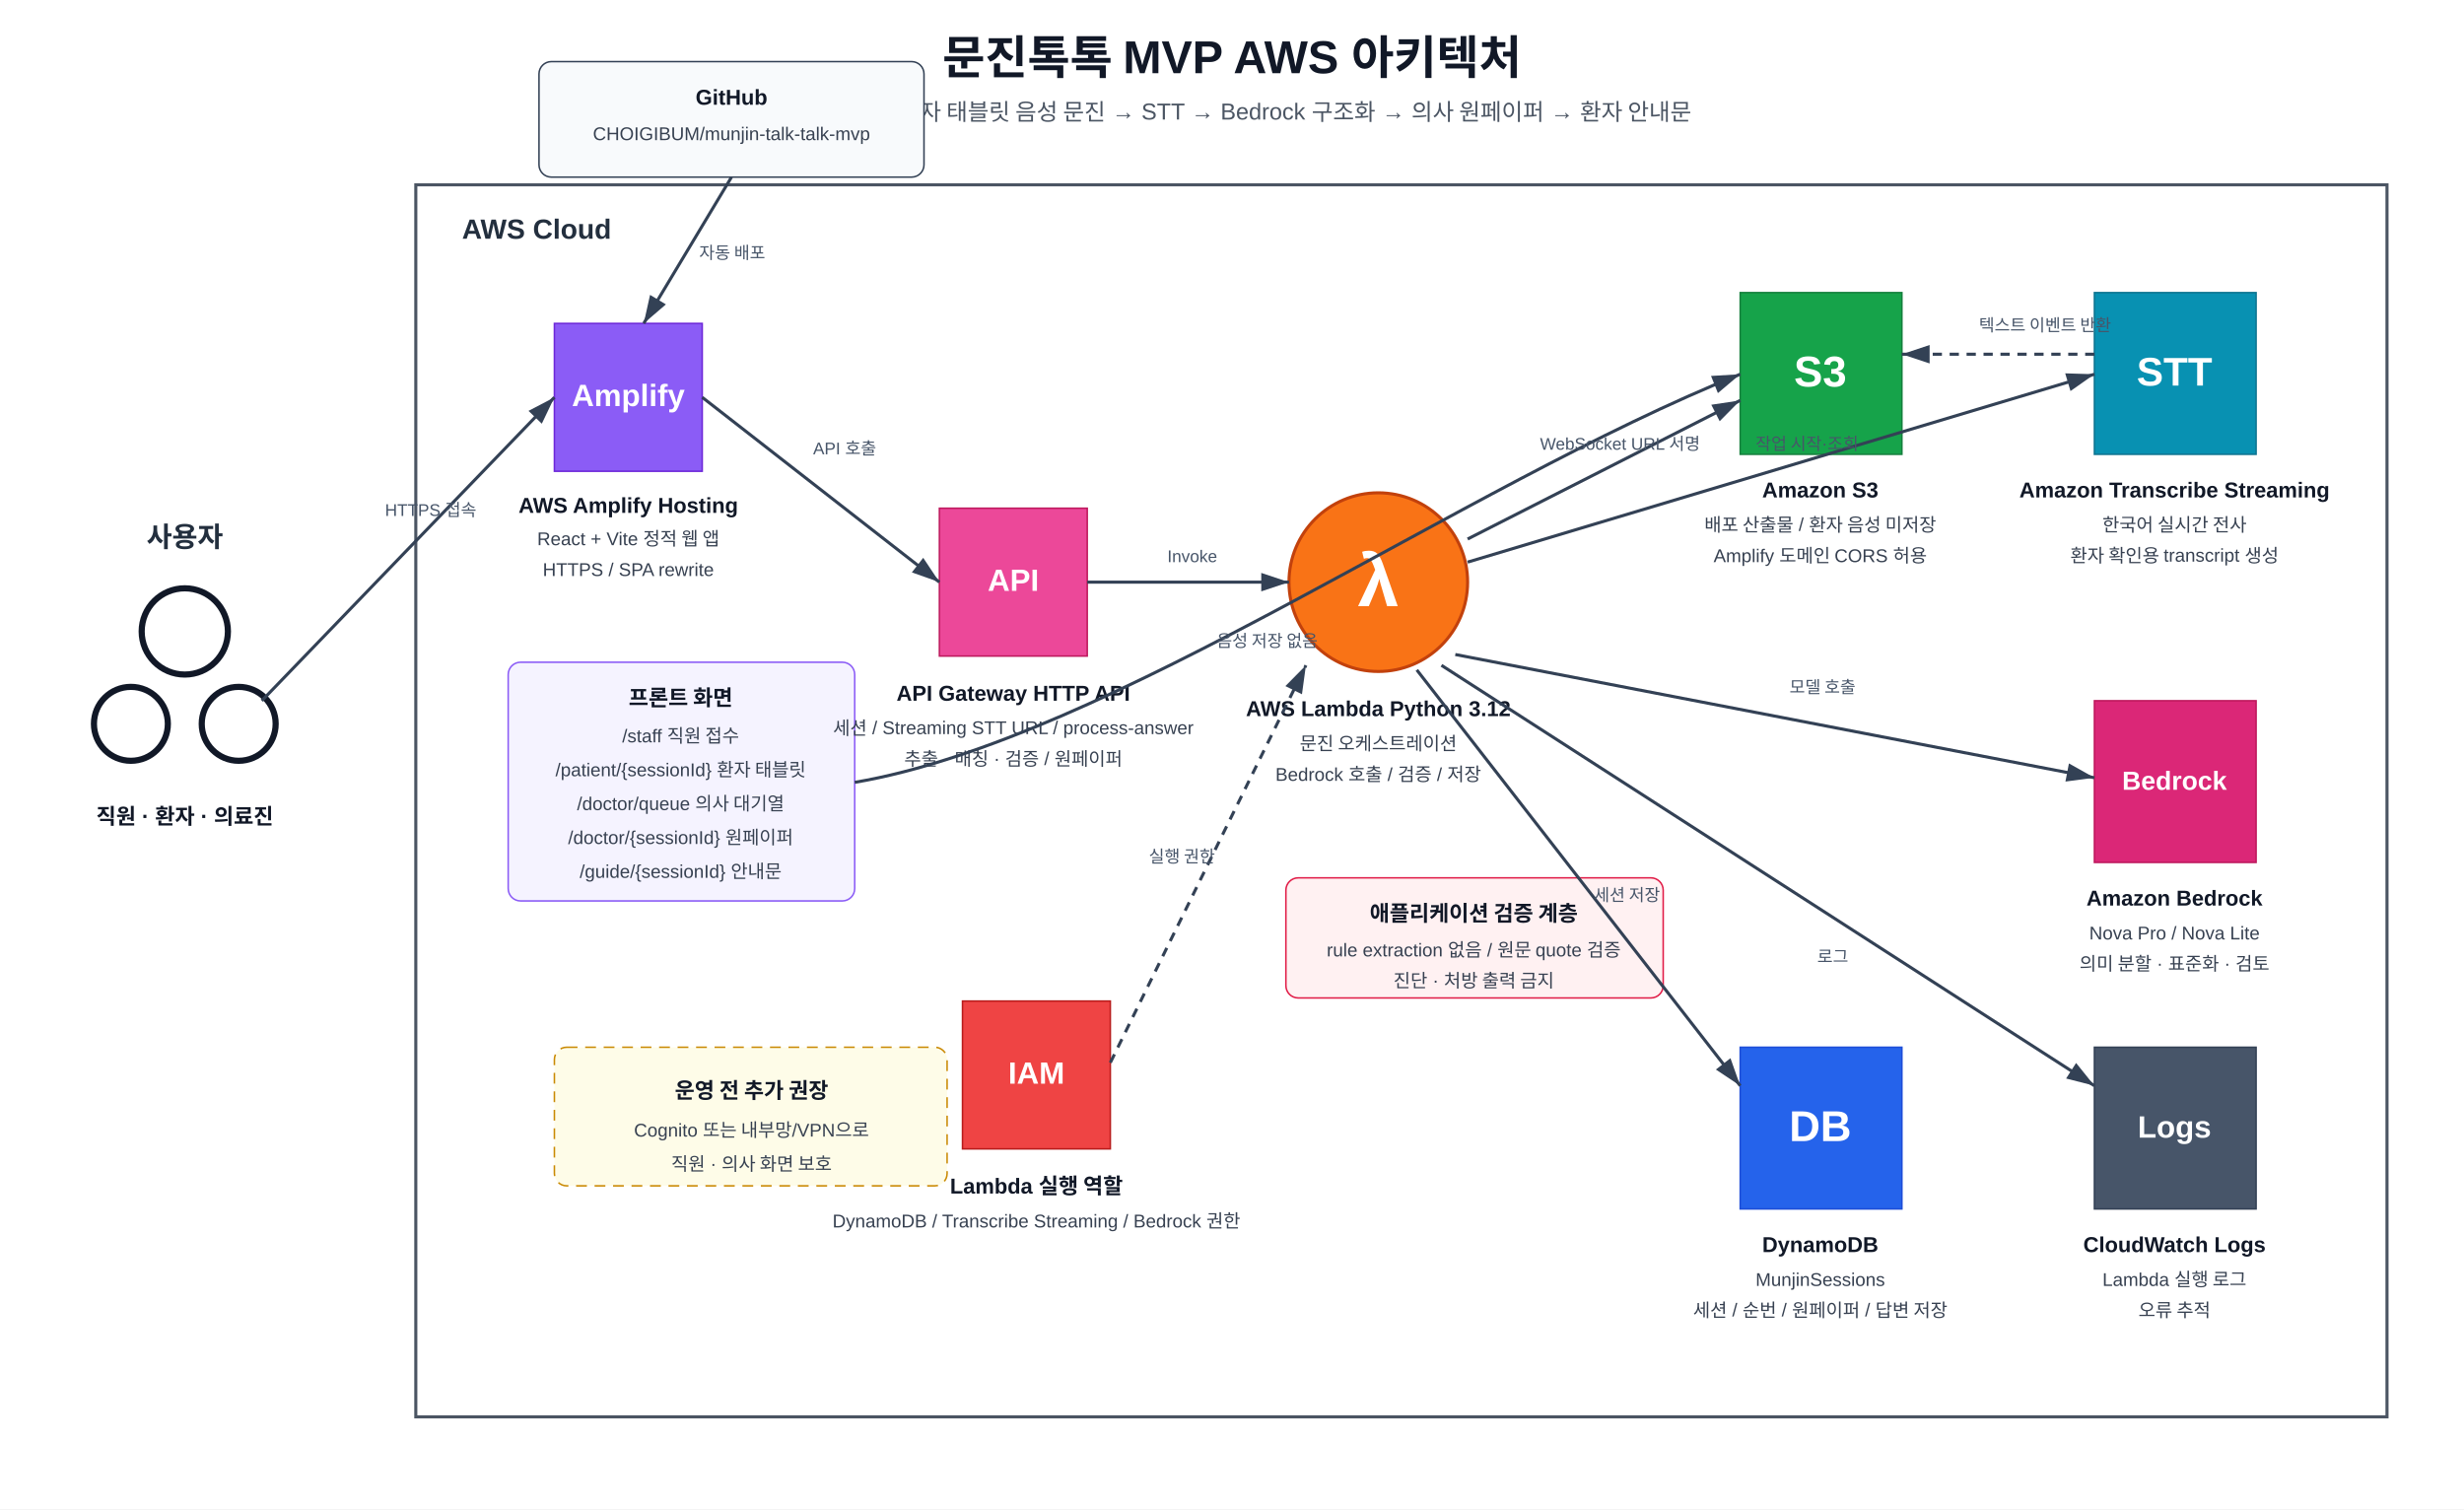
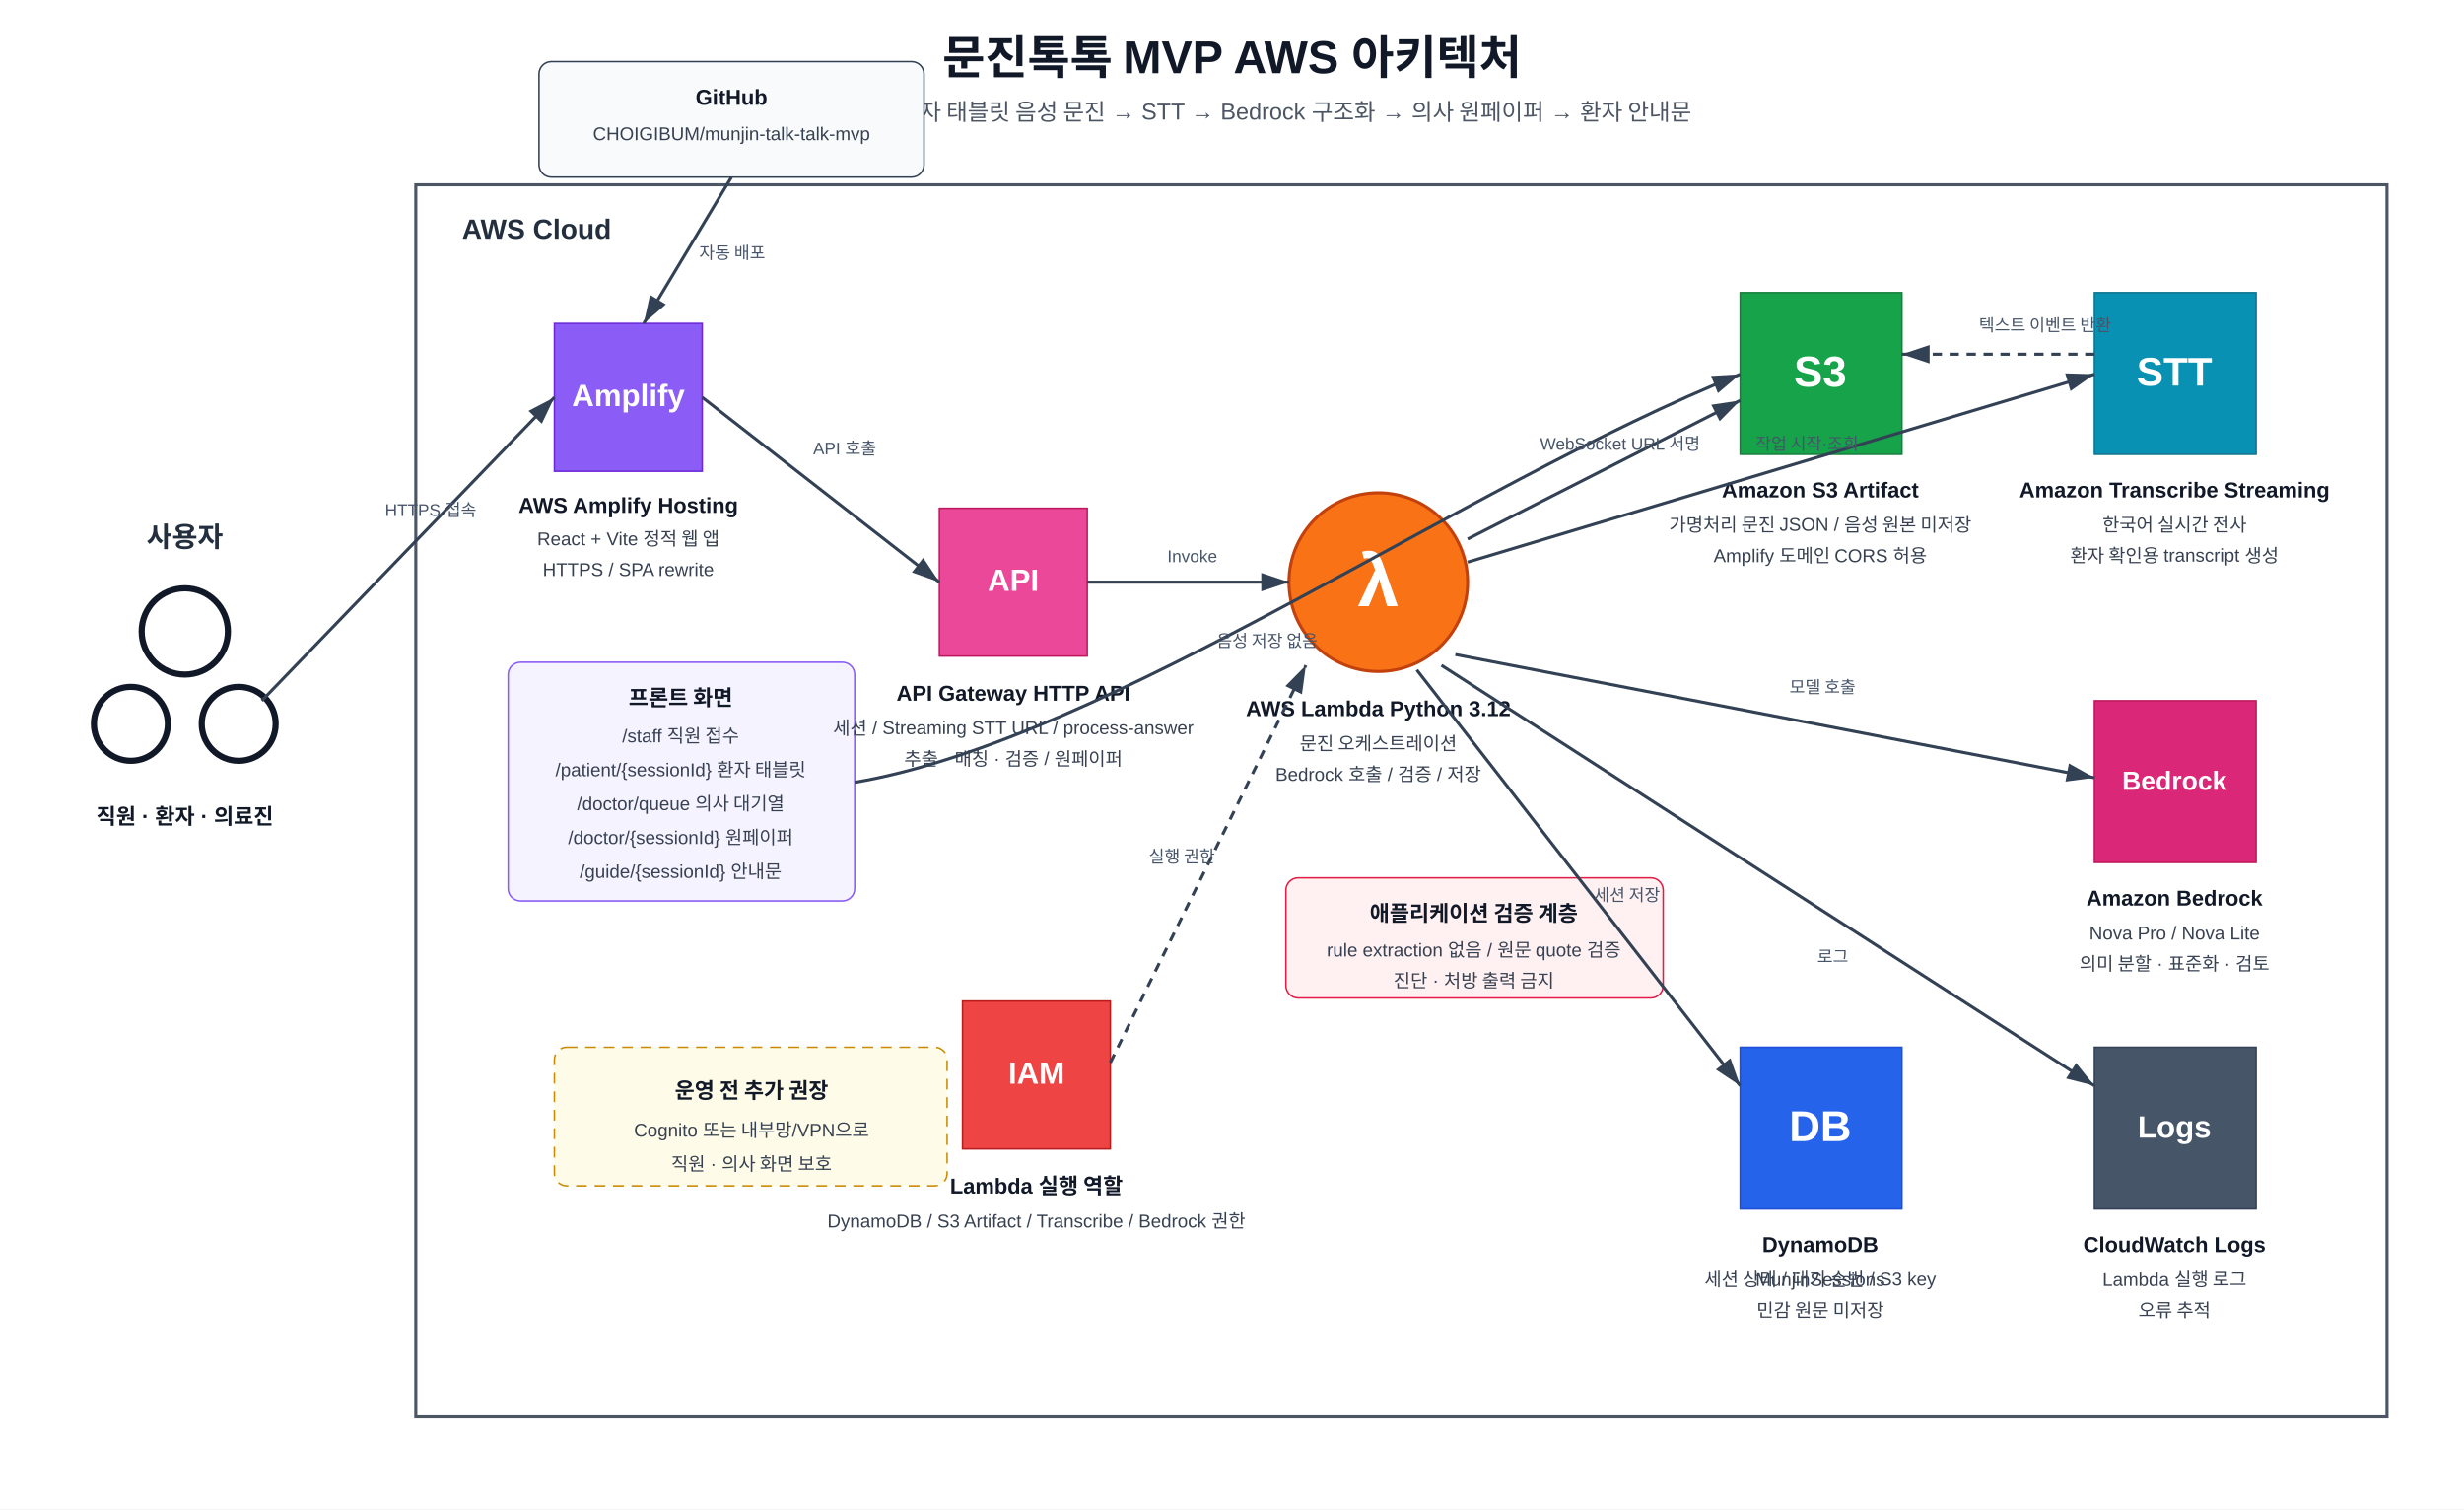
<svg xmlns="http://www.w3.org/2000/svg" width="1600" height="980" viewBox="0 0 1600 980">
  <defs>
    <marker id="arrow" markerWidth="10" markerHeight="10" refX="9" refY="3" orient="auto" markerUnits="strokeWidth">
      <path d="M0,0 L0,6 L9,3 z" fill="#334155" />
    </marker>
    <style>
      .title { font: 700 30px Arial, sans-serif; fill: #111827; }
      .subtitle { font: 400 15px Arial, sans-serif; fill: #4b5563; }
      .section { font: 700 18px Arial, sans-serif; fill: #232f3e; }
      .label { font: 700 14px Arial, sans-serif; fill: #111827; }
      .small { font: 400 12px Arial, sans-serif; fill: #374151; }
      .tiny { font: 400 11px Arial, sans-serif; fill: #475569; }
      .icon { font: 700 20px Arial, sans-serif; fill: #ffffff; text-anchor: middle; dominant-baseline: middle; }
      .line { stroke: #334155; stroke-width: 2; fill: none; marker-end: url(#arrow); }
      .dash { stroke-dasharray: 6 5; }
    </style>
  </defs>
  <rect x="0" y="0" width="1600" height="980" fill="#ffffff" />
  <text x="800" y="48" text-anchor="middle" class="title">문진톡톡 MVP AWS 아키텍처</text>
  <text x="800" y="78" text-anchor="middle" class="subtitle">직원 접수 → 환자 태블릿 음성 문진 → STT → Bedrock 구조화 → 의사 원페이퍼 → 환자 안내문</text>
  <rect x="270" y="120" width="1280" height="800" fill="#ffffff" stroke="#4b5563" stroke-width="2" />
  <text x="300" y="155" class="section">AWS Cloud</text>
  <text x="120" y="355" text-anchor="middle" class="section">사용자</text>
  <circle cx="120" cy="410" r="28" fill="#ffffff" stroke="#111827" stroke-width="4" />
  <circle cx="85" cy="470" r="24" fill="#ffffff" stroke="#111827" stroke-width="4" />
  <circle cx="155" cy="470" r="24" fill="#ffffff" stroke="#111827" stroke-width="4" />
  <text x="120" y="535" text-anchor="middle" class="label">직원 · 환자 · 의료진</text>
  <rect x="350" y="40" width="250" height="75" rx="8" fill="#f8fafc" stroke="#334155" />
  <text x="475" y="68" text-anchor="middle" class="label">GitHub</text>
  <text x="475" y="91" text-anchor="middle" class="small">CHOIGIBUM/munjin-talk-talk-mvp</text>
  <rect x="360" y="210" width="96" height="96" fill="#8b5cf6" stroke="#6d28d9" />
  <text x="408" y="258" class="icon">Amplify</text>
  <text x="408" y="333" text-anchor="middle" class="label">AWS Amplify Hosting</text>
  <text x="408" y="354" text-anchor="middle" class="small">React + Vite 정적 웹 앱</text>
  <text x="408" y="374" text-anchor="middle" class="small">HTTPS / SPA rewrite</text>
  <rect x="330" y="430" width="225" height="155" rx="8" fill="#f5f3ff" stroke="#8b5cf6" />
  <text x="442" y="458" text-anchor="middle" class="label">프론트 화면</text>
  <text x="442" y="482" text-anchor="middle" class="small">/staff 직원 접수</text>
  <text x="442" y="504" text-anchor="middle" class="small">/patient/{sessionId} 환자 태블릿</text>
  <text x="442" y="526" text-anchor="middle" class="small">/doctor/queue 의사 대기열</text>
  <text x="442" y="548" text-anchor="middle" class="small">/doctor/{sessionId} 원페이퍼</text>
  <text x="442" y="570" text-anchor="middle" class="small">/guide/{sessionId} 안내문</text>
  <rect x="610" y="330" width="96" height="96" fill="#ec4899" stroke="#be185d" />
  <text x="658" y="378" class="icon">API</text>
  <text x="658" y="455" text-anchor="middle" class="label">API Gateway HTTP API</text>
  <text x="658" y="477" text-anchor="middle" class="small">세션 / Streaming STT URL / process-answer</text>
  <text x="658" y="497" text-anchor="middle" class="small">추출 · 매칭 · 검증 / 원페이퍼</text>
  <circle cx="895" cy="378" r="58" fill="#f97316" stroke="#c2410c" stroke-width="2" />
  <text x="895" y="380" class="icon" style="font-size:48px">λ</text>
  <text x="895" y="465" text-anchor="middle" class="label">AWS Lambda Python 3.12</text>
  <text x="895" y="487" text-anchor="middle" class="small">문진 오케스트레이션</text>
  <text x="895" y="507" text-anchor="middle" class="small">Bedrock 호출 / 검증 / 저장</text>
  <rect x="835" y="570" width="245" height="78" rx="8" fill="#fff1f2" stroke="#e11d48" />
  <text x="957" y="598" text-anchor="middle" class="label">애플리케이션 검증 계층</text>
  <text x="957" y="621" text-anchor="middle" class="small">rule extraction 없음 / 원문 quote 검증</text>
  <text x="957" y="641" text-anchor="middle" class="small">진단 · 처방 출력 금지</text>
  <rect x="625" y="650" width="96" height="96" fill="#ef4444" stroke="#b91c1c" />
  <text x="673" y="698" class="icon">IAM</text>
  <text x="673" y="775" text-anchor="middle" class="label">Lambda 실행 역할</text>
-   <text x="673" y="797" text-anchor="middle" class="small">DynamoDB / Transcribe Streaming / Bedrock 권한</text>
+   <text x="673" y="797" text-anchor="middle" class="small">DynamoDB / S3 Artifact / Transcribe / Bedrock 권한</text>
  <rect x="1130" y="190" width="105" height="105" fill="#16a34a" stroke="#15803d" />
  <text x="1182" y="243" class="icon" style="font-size:28px">S3</text>
-   <text x="1182" y="323" text-anchor="middle" class="label">Amazon S3</text>
-   <text x="1182" y="345" text-anchor="middle" class="small">배포 산출물 / 환자 음성 미저장</text>
+   <text x="1182" y="323" text-anchor="middle" class="label">Amazon S3 Artifact</text>
+   <text x="1182" y="345" text-anchor="middle" class="small">가명처리 문진 JSON / 음성 원본 미저장</text>
  <text x="1182" y="365" text-anchor="middle" class="small">Amplify 도메인 CORS 허용</text>
  <rect x="1360" y="190" width="105" height="105" fill="#0891b2" stroke="#0e7490" />
  <text x="1412" y="243" class="icon" style="font-size:26px">STT</text>
  <text x="1412" y="323" text-anchor="middle" class="label">Amazon Transcribe Streaming</text>
  <text x="1412" y="345" text-anchor="middle" class="small">한국어 실시간 전사</text>
  <text x="1412" y="365" text-anchor="middle" class="small">환자 확인용 transcript 생성</text>
  <rect x="1360" y="455" width="105" height="105" fill="#db2777" stroke="#be185d" />
  <text x="1412" y="508" class="icon" style="font-size:17px">Bedrock</text>
  <text x="1412" y="588" text-anchor="middle" class="label">Amazon Bedrock</text>
  <text x="1412" y="610" text-anchor="middle" class="small">Nova Pro / Nova Lite</text>
  <text x="1412" y="630" text-anchor="middle" class="small">의미 분할 · 표준화 · 검토</text>
  <rect x="1130" y="680" width="105" height="105" fill="#2563eb" stroke="#1d4ed8" />
  <text x="1182" y="733" class="icon" style="font-size:28px">DB</text>
  <text x="1182" y="813" text-anchor="middle" class="label">DynamoDB</text>
+   <text x="1182" y="835" text-anchor="middle" class="small">세션 상태 / 대기 순번 / S3 key</text>
  <text x="1182" y="835" text-anchor="middle" class="small">MunjinSessions</text>
-   <text x="1182" y="855" text-anchor="middle" class="small">세션 / 순번 / 원페이퍼 / 답변 저장</text>
+   <text x="1182" y="855" text-anchor="middle" class="small">민감 원문 미저장</text>
  <rect x="1360" y="680" width="105" height="105" fill="#475569" stroke="#334155" />
  <text x="1412" y="733" class="icon" style="font-size:20px">Logs</text>
  <text x="1412" y="813" text-anchor="middle" class="label">CloudWatch Logs</text>
  <text x="1412" y="835" text-anchor="middle" class="small">Lambda 실행 로그</text>
  <text x="1412" y="855" text-anchor="middle" class="small">오류 추적</text>
  <rect x="360" y="680" width="255" height="90" rx="8" fill="#fefce8" stroke="#ca8a04" stroke-dasharray="7 5" />
  <text x="488" y="713" text-anchor="middle" class="label">운영 전 추가 권장</text>
  <text x="488" y="738" text-anchor="middle" class="small">Cognito 또는 내부망/VPN으로</text>
  <text x="488" y="760" text-anchor="middle" class="small">직원 · 의사 화면 보호</text>
  <line x1="475" y1="115" x2="418" y2="210" class="line" />
  <text x="454" y="168" class="tiny">자동 배포</text>
  <line x1="170" y1="455" x2="360" y2="258" class="line" />
  <text x="250" y="335" class="tiny">HTTPS 접속</text>
  <line x1="456" y1="258" x2="610" y2="378" class="line" />
  <text x="528" y="295" class="tiny">API 호출</text>
  <line x1="706" y1="378" x2="837" y2="378" class="line" />
  <text x="758" y="365" class="tiny">Invoke</text>
  <path d="M555 508 C720 480, 950 315, 1130 243" class="line" />
  <text x="790" y="420" class="tiny">음성 저장 없음</text>
  <line x1="953" y1="350" x2="1130" y2="260" class="line" />
  <text x="1000" y="292" class="tiny">WebSocket URL 서명</text>
  <line x1="953" y1="365" x2="1360" y2="243" class="line" />
  <text x="1140" y="292" class="tiny">작업 시작·조회</text>
  <line x1="1360" y1="230" x2="1235" y2="230" class="line dash" />
  <text x="1285" y="215" class="tiny">텍스트 이벤트 반환</text>
  <line x1="945" y1="425" x2="1360" y2="505" class="line" />
  <text x="1162" y="450" class="tiny">모델 호출</text>
  <line x1="920" y1="435" x2="1130" y2="705" class="line" />
  <text x="1035" y="585" class="tiny">세션 저장</text>
  <line x1="936" y1="432" x2="1360" y2="705" class="line" />
  <text x="1180" y="625" class="tiny">로그</text>
  <line x1="721" y1="690" x2="848" y2="432" class="line dash" />
  <text x="746" y="560" class="tiny">실행 권한</text>
</svg>
